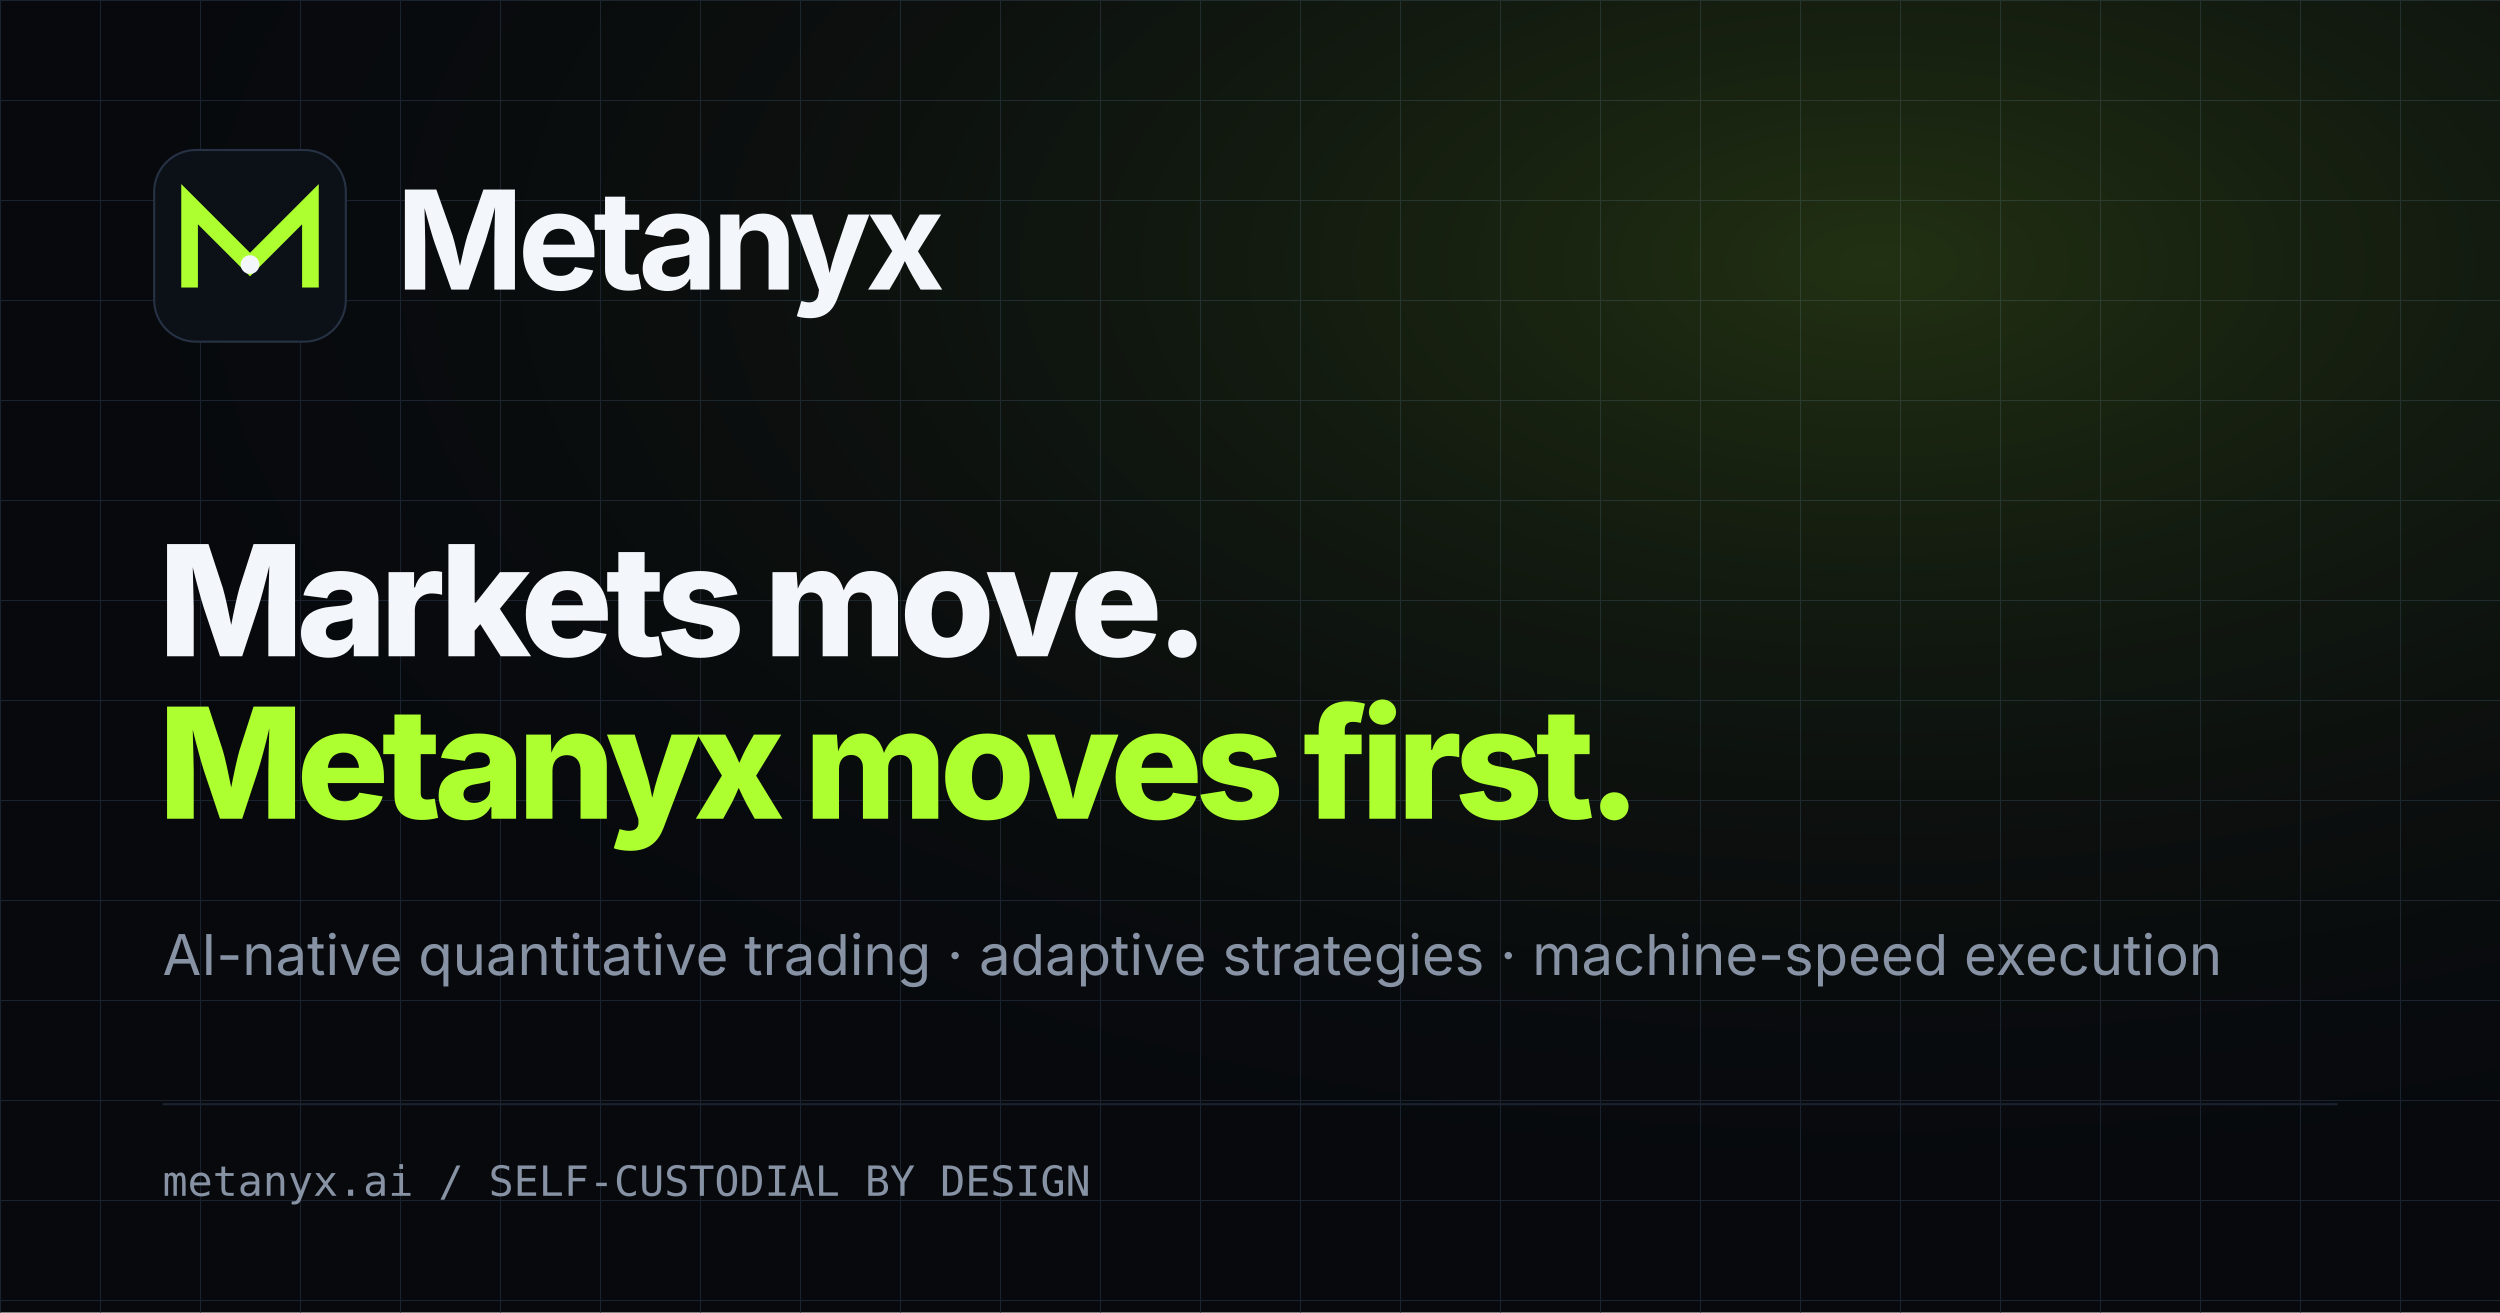
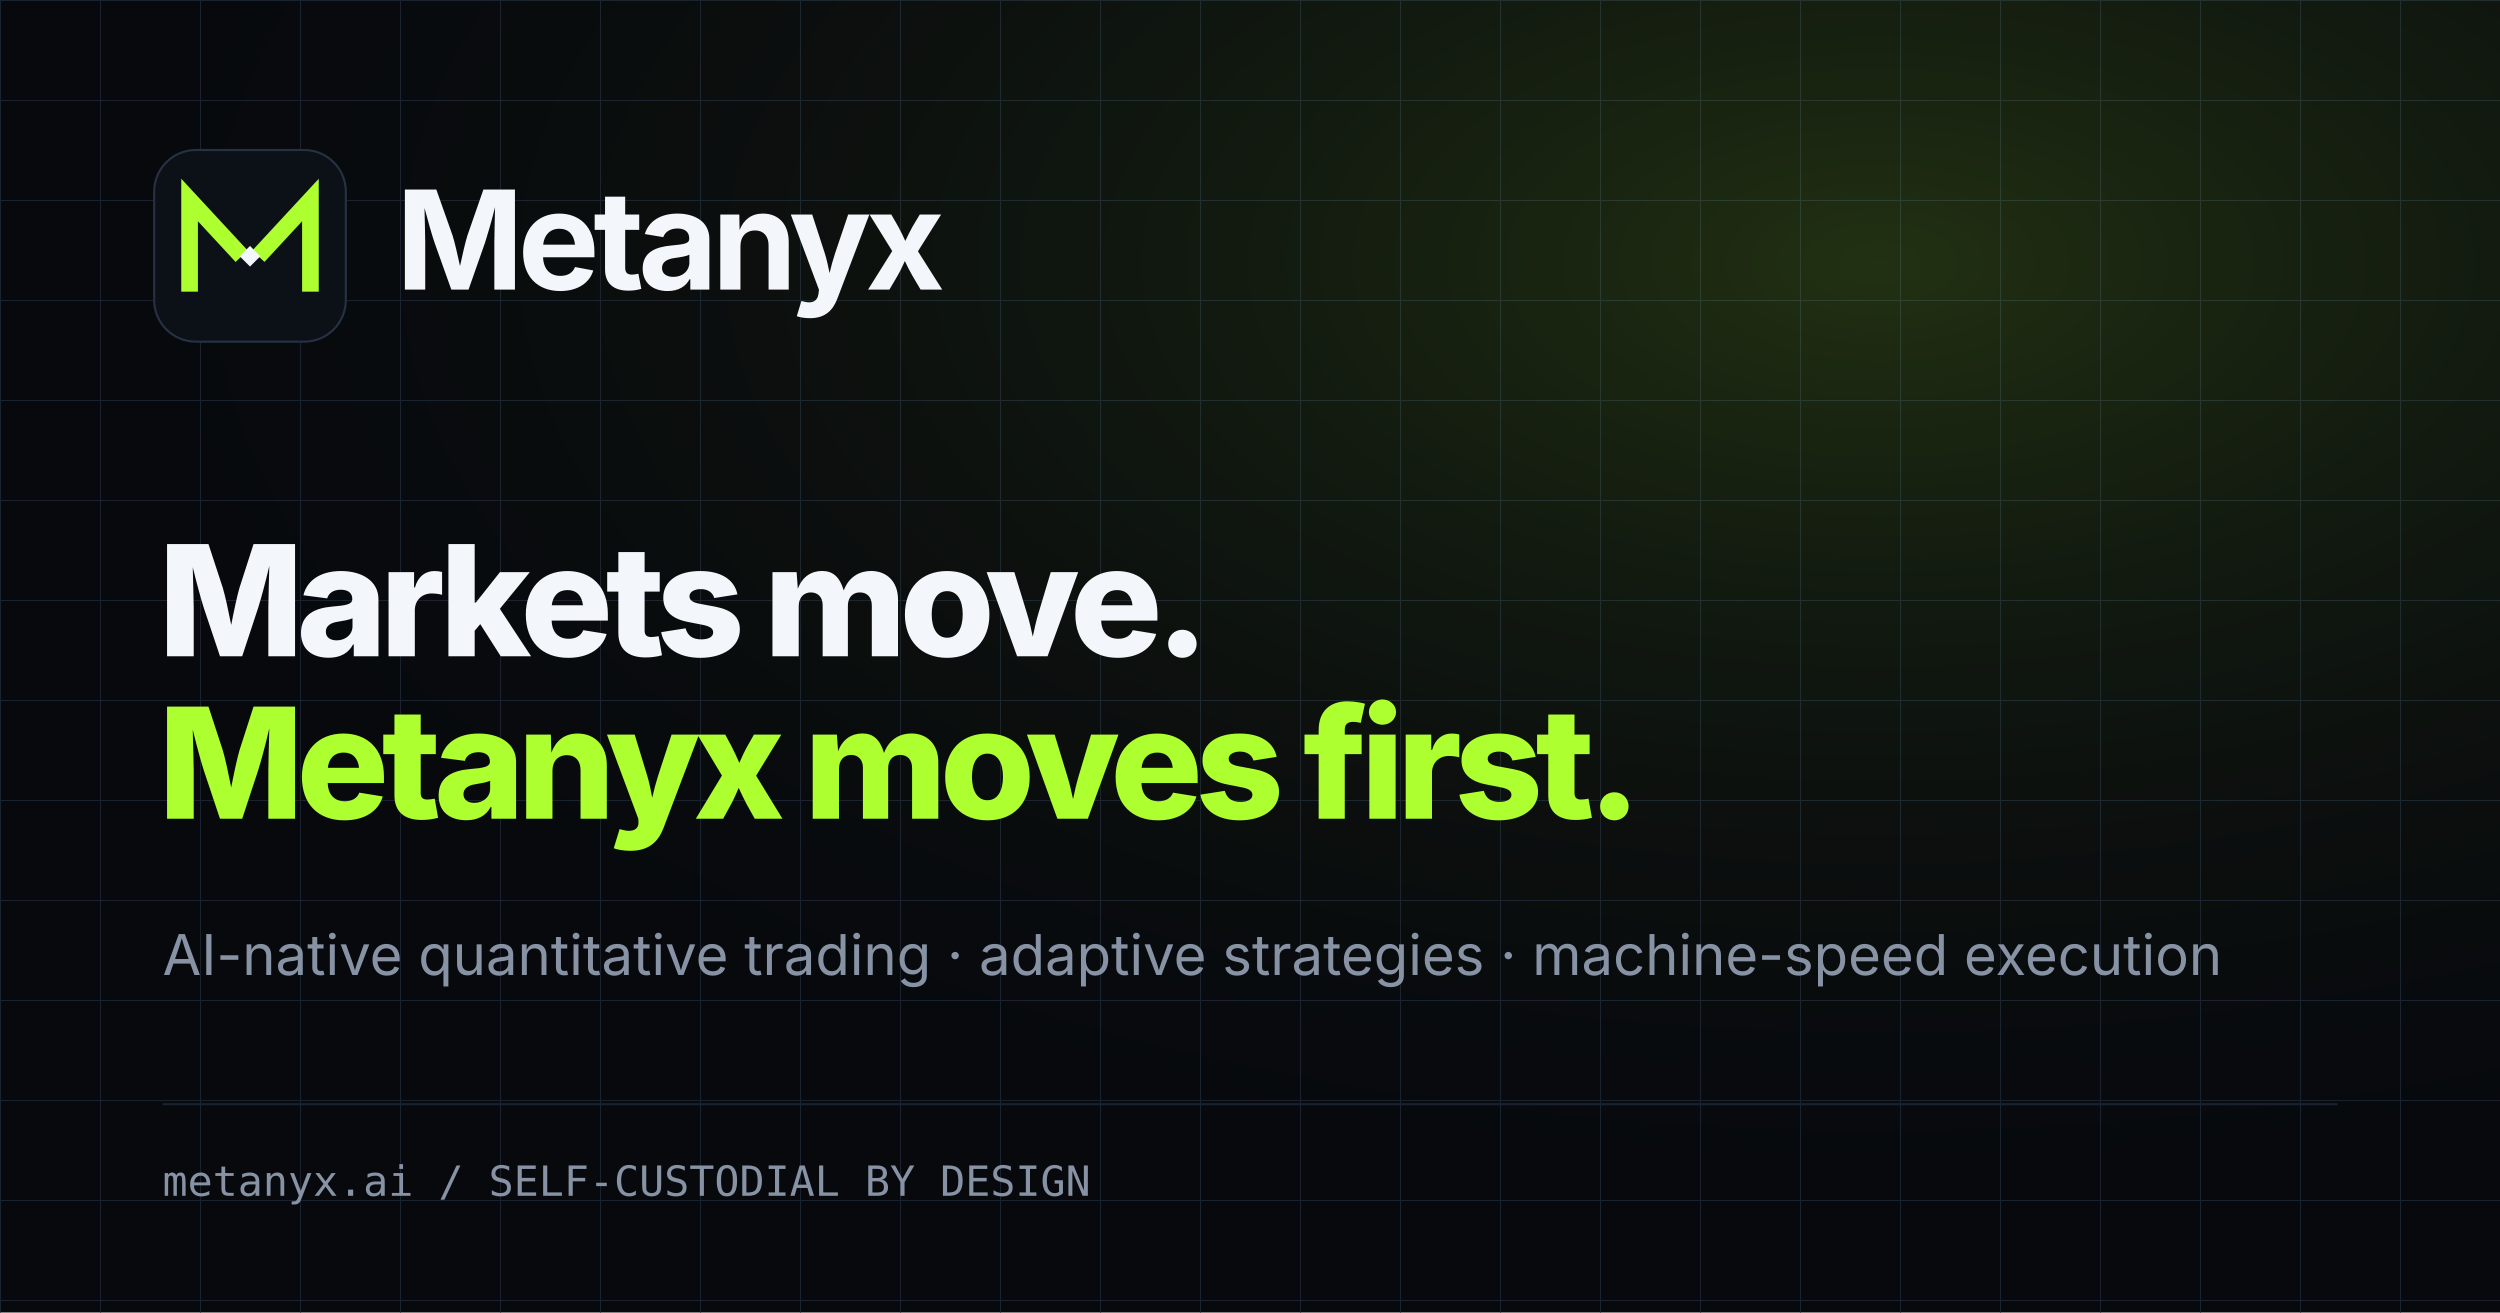
<svg xmlns="http://www.w3.org/2000/svg" viewBox="0 0 1200 630" role="img" aria-labelledby="t">
  <defs>
    <radialGradient id="g" cx="75%" cy="20%" r="75%">
      <stop stop-color="#adff2f" stop-opacity=".16" />
      <stop offset="1" stop-color="#07090d" stop-opacity="0" />
    </radialGradient>
    <pattern id="p" width="48" height="48" patternUnits="userSpaceOnUse">
      <path d="M48 0H0V48" fill="none" stroke="#1a2230" stroke-width="1" />
    </pattern>
  </defs>
  <rect width="1200" height="630" fill="#07090d" />
  <rect width="1200" height="630" fill="url(#p)" />
  <rect width="1200" height="630" fill="url(#g)" />
  <g transform="translate(74 72)">
    <rect width="92" height="92" rx="20" fill="#0c1017" stroke="#263244" />
-     <path d="M17 66V26l29 29 29-29v40" fill="none" stroke="#adff2f" stroke-width="8" stroke-linejoin="miter" />
-     <circle cx="46" cy="55" r="4.5" fill="#f3f6fa" />
+     <path d="M17 68V24L42 51" fill="none" stroke="#adff2f" stroke-width="8" stroke-linejoin="miter" />
+     <path d="M75 68V24L50 51" fill="none" stroke="#adff2f" stroke-width="8" stroke-linejoin="miter" />
+     <rect x="42.5" y="47.5" width="7" height="7" transform="rotate(45 46 51)" fill="#f3f6fa" />
  </g>
  <text x="190" y="139" fill="#f3f6fa" font-size="66" font-weight="700" letter-spacing="-3" font-family="Inter,Segoe UI,Arial,sans-serif">Metanyx</text>
  <text x="76" y="315" fill="#f3f6fa" font-size="74" font-weight="800" letter-spacing="-3.5" font-family="Inter,Segoe UI,Arial,sans-serif">Markets move.</text>
  <text x="76" y="393" fill="#adff2f" font-size="74" font-weight="800" letter-spacing="-3.5" font-family="Inter,Segoe UI,Arial,sans-serif">Metanyx moves first.</text>
  <text x="78" y="468" fill="#8793a4" font-size="27" font-family="Inter,Segoe UI,Arial,sans-serif">AI-native quantitative trading · adaptive strategies · machine-speed execution</text>
  <path d="M78 530H1122" stroke="#1a2230" />
  <text x="78" y="574" fill="#8793a4" font-size="20" font-family="ui-monospace,SFMono-Regular,Consolas,monospace">metanyx.ai   /   SELF-CUSTODIAL BY DESIGN</text>
</svg>
